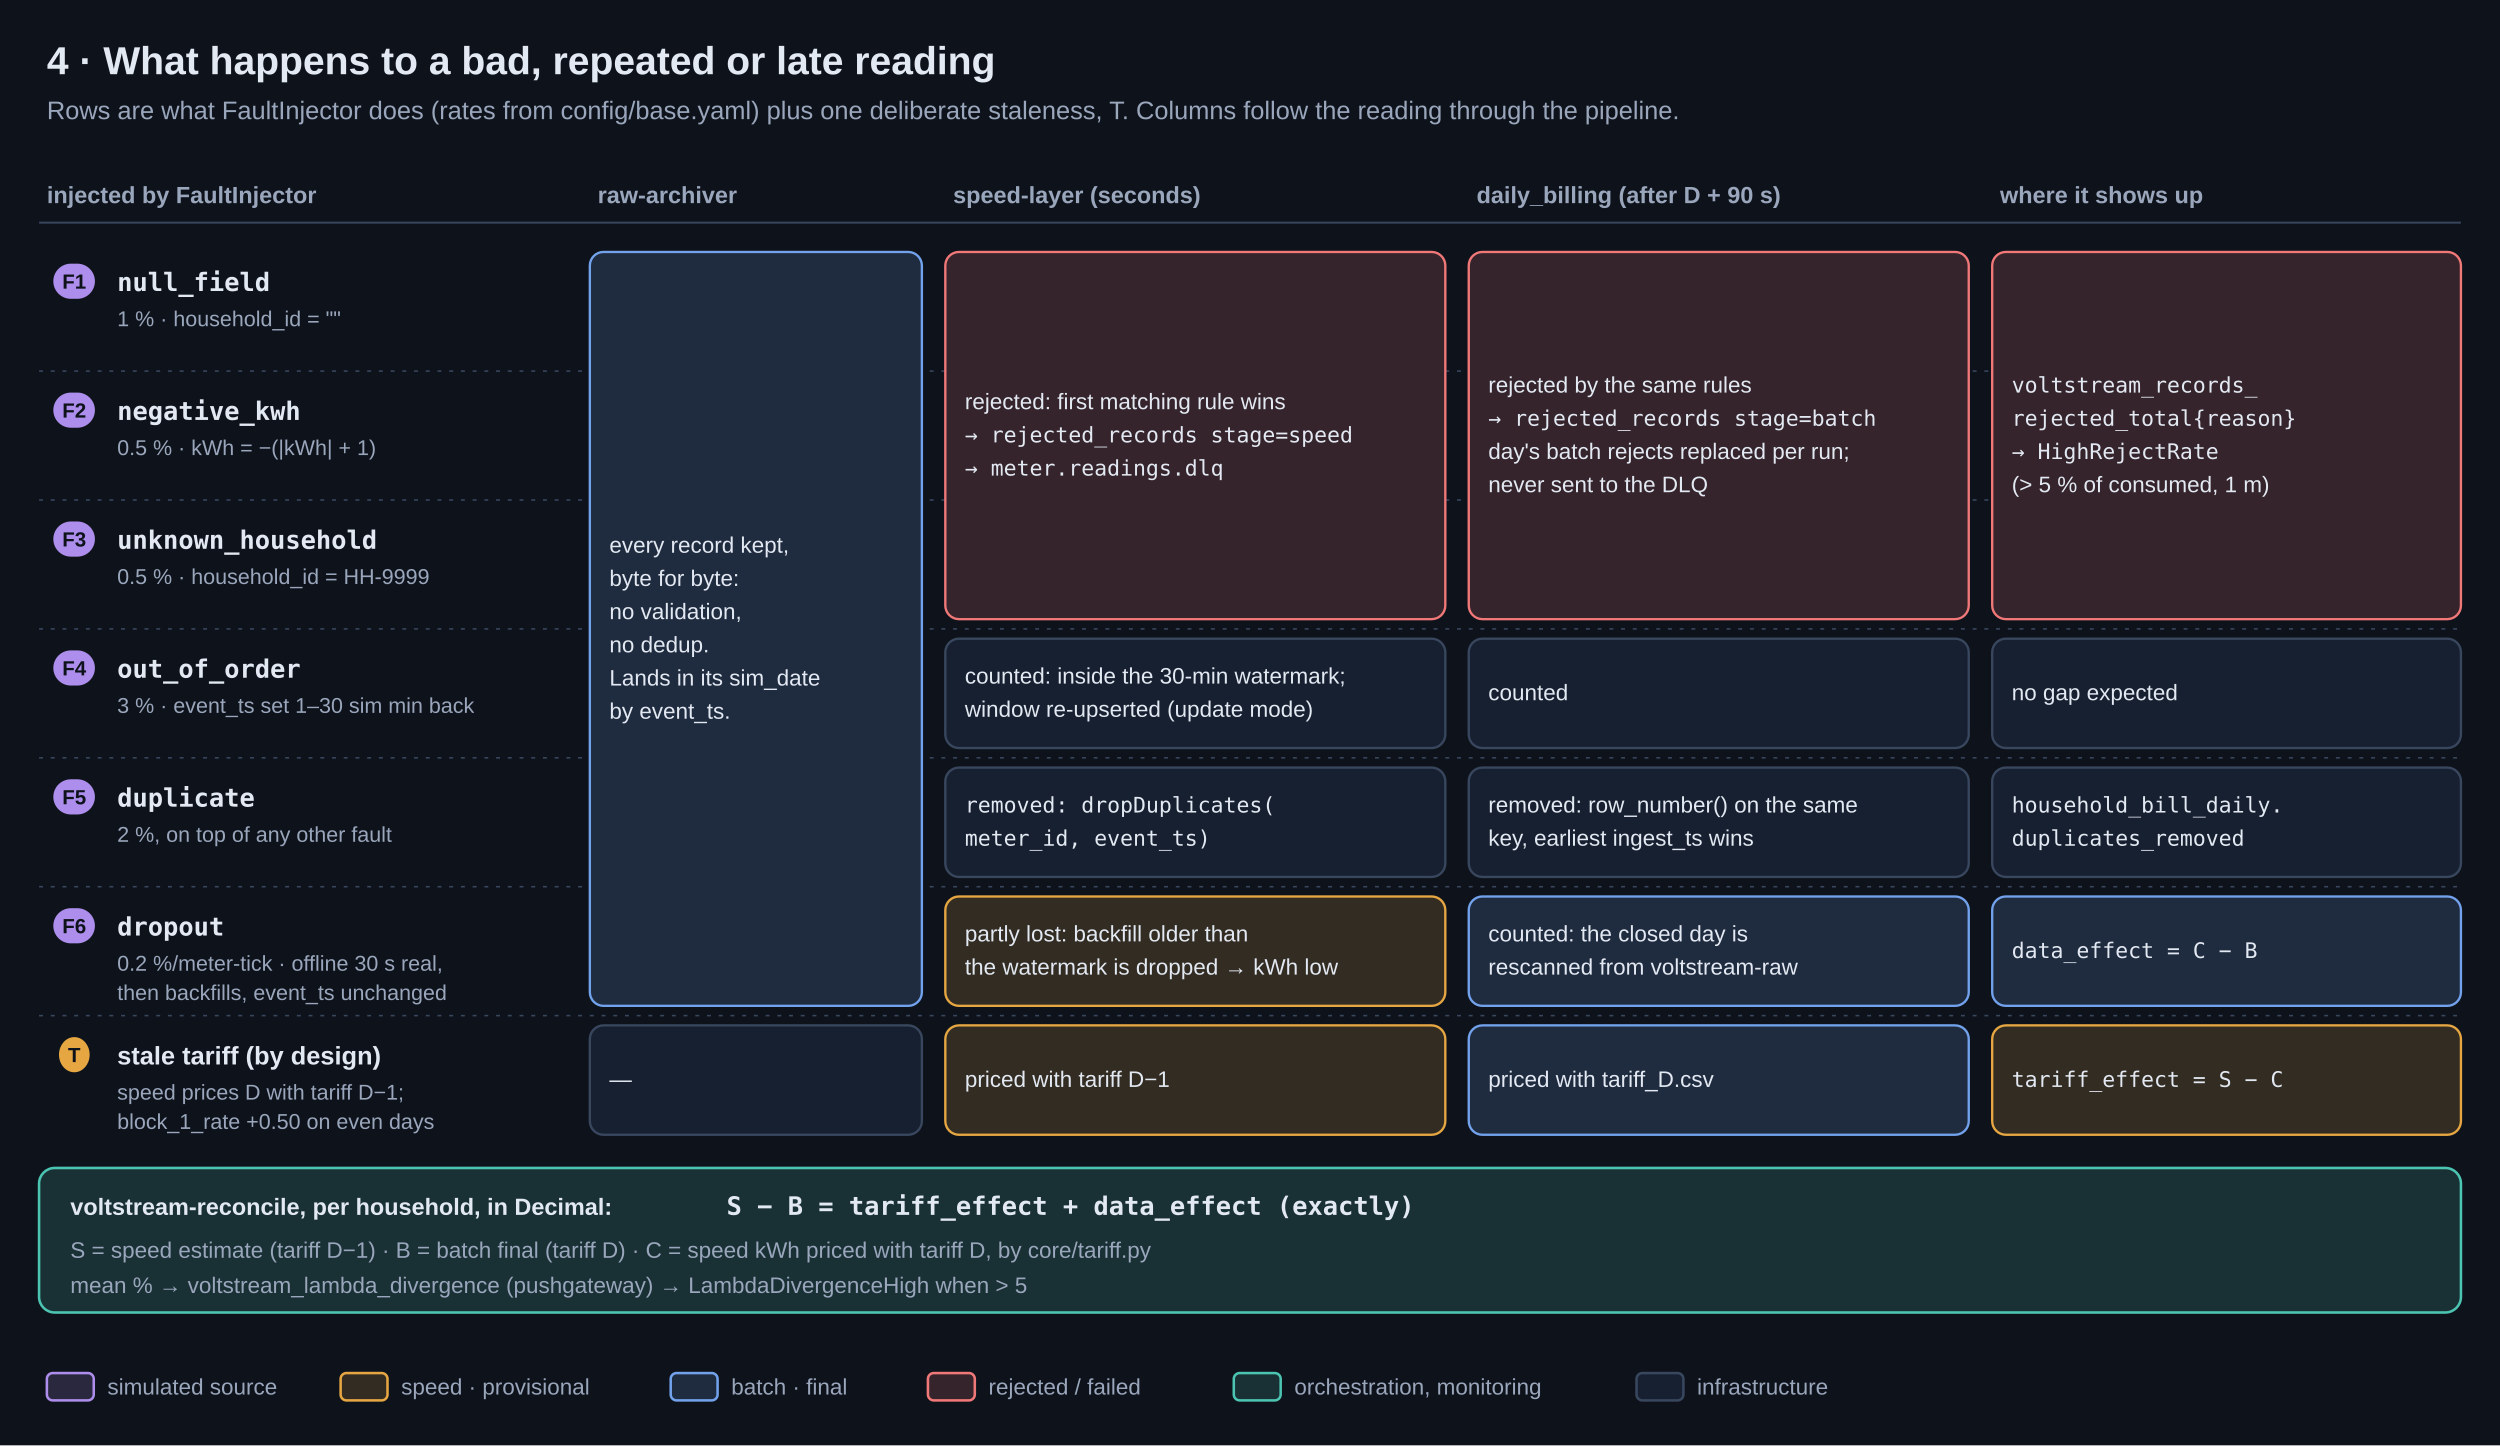
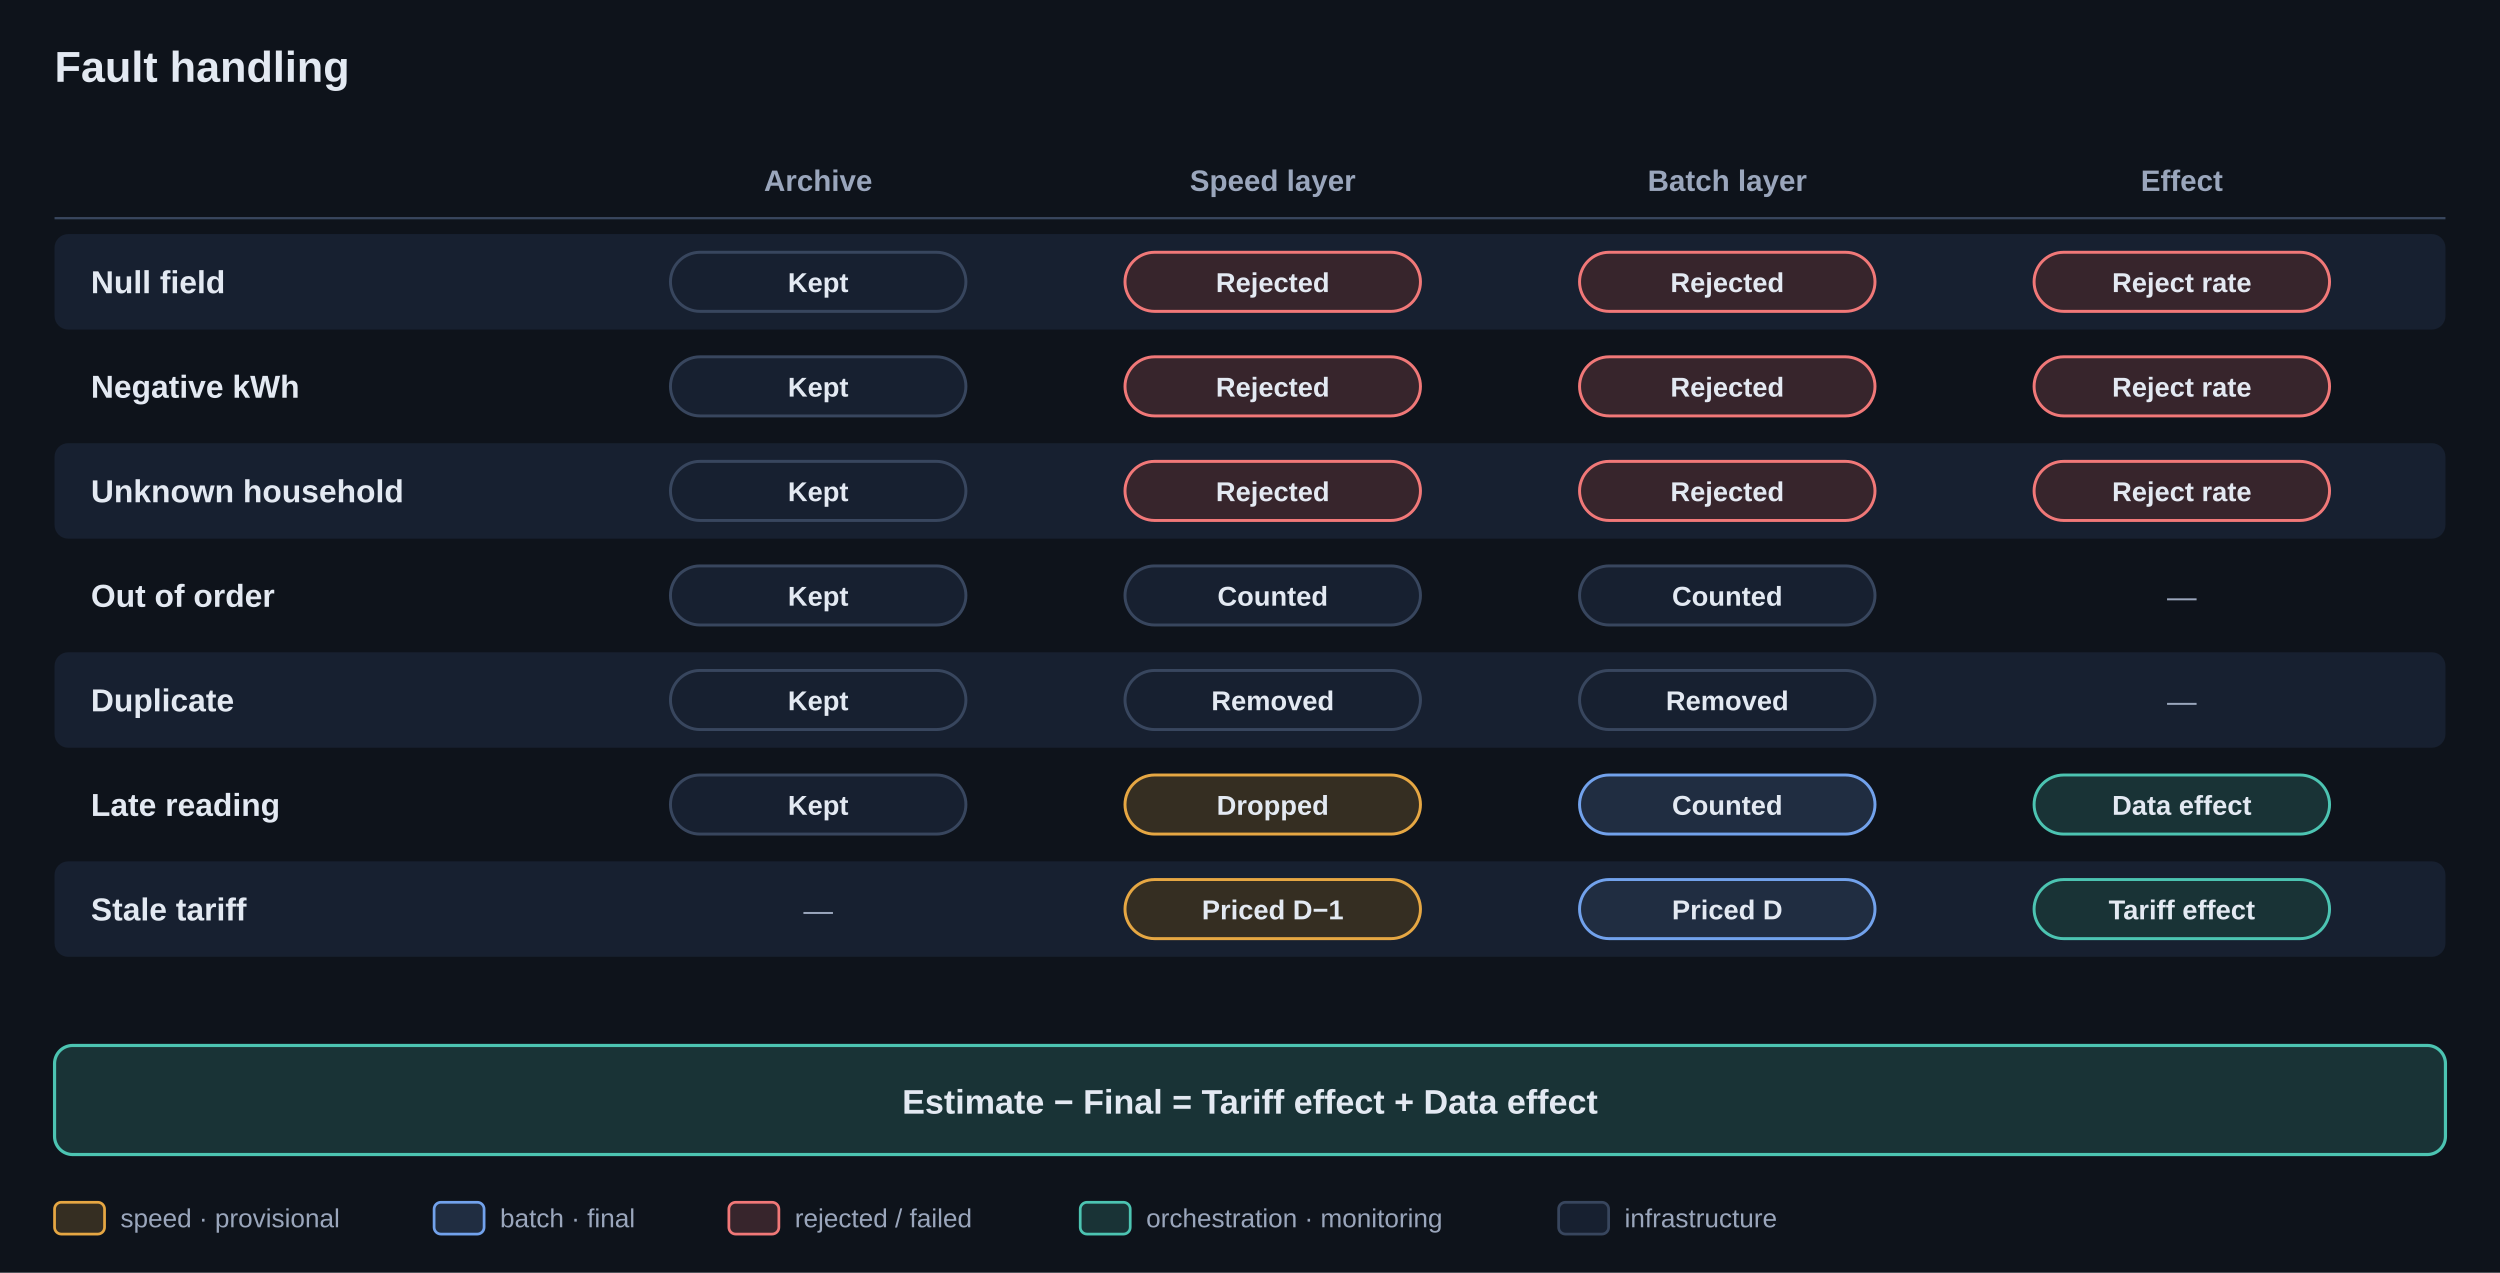
- <svg xmlns="http://www.w3.org/2000/svg" width="1280" height="740" viewBox="0 0 1280 740" role="img" aria-labelledby="title desc">
+ <svg xmlns="http://www.w3.org/2000/svg" width="1100" height="560" viewBox="0 0 1100 560" role="img" aria-labelledby="title desc">
  <defs />
-   <rect width="1280" height="740" fill="#0e131b" />
-   <text x="24.0" y="38.0" font-family="'Segoe UI', -apple-system, BlinkMacSystemFont, 'Helvetica Neue', Arial, sans-serif" font-size="20" font-weight="650" fill="#e3e9f2" text-anchor="start">4 · What happens to a bad, repeated or late reading</text>
-   <text x="24.0" y="61.0" font-family="'Segoe UI', -apple-system, BlinkMacSystemFont, 'Helvetica Neue', Arial, sans-serif" font-size="13" font-weight="400" fill="#9aa6bc" text-anchor="start">Rows are what FaultInjector does (rates from config/base.yaml) plus one deliberate staleness, T. Columns follow the reading through the pipeline.</text>
-   <text x="24.0" y="104.0" font-family="'Segoe UI', -apple-system, BlinkMacSystemFont, 'Helvetica Neue', Arial, sans-serif" font-size="12" font-weight="700" fill="#9aa6bc" text-anchor="start">injected by FaultInjector</text>
-   <text x="306.0" y="104.0" font-family="'Segoe UI', -apple-system, BlinkMacSystemFont, 'Helvetica Neue', Arial, sans-serif" font-size="12" font-weight="700" fill="#9aa6bc" text-anchor="start">raw-archiver</text>
-   <text x="488.0" y="104.0" font-family="'Segoe UI', -apple-system, BlinkMacSystemFont, 'Helvetica Neue', Arial, sans-serif" font-size="12" font-weight="700" fill="#9aa6bc" text-anchor="start">speed-layer (seconds)</text>
-   <text x="756.0" y="104.0" font-family="'Segoe UI', -apple-system, BlinkMacSystemFont, 'Helvetica Neue', Arial, sans-serif" font-size="12" font-weight="700" fill="#9aa6bc" text-anchor="start">daily_billing (after D + 90 s)</text>
-   <text x="1024.0" y="104.0" font-family="'Segoe UI', -apple-system, BlinkMacSystemFont, 'Helvetica Neue', Arial, sans-serif" font-size="12" font-weight="700" fill="#9aa6bc" text-anchor="start">where it shows up</text>
-   <line x1="20" y1="114" x2="1260" y2="114" stroke="#38465e" stroke-width="1" />
-   <rect x="27.3" y="135.0" width="21.3" height="18.0" rx="9" fill="#ad8eec" />
-   <text x="38.0" y="147.8" font-family="'Segoe UI', -apple-system, BlinkMacSystemFont, 'Helvetica Neue', Arial, sans-serif" font-size="10.5" font-weight="700" fill="#0e131b" text-anchor="middle">F1</text>
-   <text x="60.0" y="149.0" font-family="ui-monospace, 'SFMono-Regular', 'Cascadia Mono', Consolas, Menlo, monospace" font-size="13" font-weight="650" fill="#e3e9f2" text-anchor="start">null_field</text>
-   <text x="60.0" y="167.0" font-family="'Segoe UI', -apple-system, BlinkMacSystemFont, 'Helvetica Neue', Arial, sans-serif" font-size="11" font-weight="400" fill="#9aa6bc" text-anchor="start">1 % · household_id = ""</text>
-   <rect x="27.3" y="201.0" width="21.3" height="18.0" rx="9" fill="#ad8eec" />
-   <text x="38.0" y="213.8" font-family="'Segoe UI', -apple-system, BlinkMacSystemFont, 'Helvetica Neue', Arial, sans-serif" font-size="10.5" font-weight="700" fill="#0e131b" text-anchor="middle">F2</text>
-   <text x="60.0" y="215.0" font-family="ui-monospace, 'SFMono-Regular', 'Cascadia Mono', Consolas, Menlo, monospace" font-size="13" font-weight="650" fill="#e3e9f2" text-anchor="start">negative_kwh</text>
-   <text x="60.0" y="233.0" font-family="'Segoe UI', -apple-system, BlinkMacSystemFont, 'Helvetica Neue', Arial, sans-serif" font-size="11" font-weight="400" fill="#9aa6bc" text-anchor="start">0.5 % · kWh = −(|kWh| + 1)</text>
-   <line x1="20" y1="190" x2="1260" y2="190" stroke="#38465e" stroke-width="0.8" stroke-dasharray="2 4" />
-   <rect x="27.3" y="267.0" width="21.3" height="18.0" rx="9" fill="#ad8eec" />
-   <text x="38.0" y="279.8" font-family="'Segoe UI', -apple-system, BlinkMacSystemFont, 'Helvetica Neue', Arial, sans-serif" font-size="10.5" font-weight="700" fill="#0e131b" text-anchor="middle">F3</text>
-   <text x="60.0" y="281.0" font-family="ui-monospace, 'SFMono-Regular', 'Cascadia Mono', Consolas, Menlo, monospace" font-size="13" font-weight="650" fill="#e3e9f2" text-anchor="start">unknown_household</text>
-   <text x="60.0" y="299.0" font-family="'Segoe UI', -apple-system, BlinkMacSystemFont, 'Helvetica Neue', Arial, sans-serif" font-size="11" font-weight="400" fill="#9aa6bc" text-anchor="start">0.5 % · household_id = HH-9999</text>
-   <line x1="20" y1="256" x2="1260" y2="256" stroke="#38465e" stroke-width="0.8" stroke-dasharray="2 4" />
-   <rect x="27.3" y="333.0" width="21.3" height="18.0" rx="9" fill="#ad8eec" />
-   <text x="38.0" y="345.8" font-family="'Segoe UI', -apple-system, BlinkMacSystemFont, 'Helvetica Neue', Arial, sans-serif" font-size="10.5" font-weight="700" fill="#0e131b" text-anchor="middle">F4</text>
-   <text x="60.0" y="347.0" font-family="ui-monospace, 'SFMono-Regular', 'Cascadia Mono', Consolas, Menlo, monospace" font-size="13" font-weight="650" fill="#e3e9f2" text-anchor="start">out_of_order</text>
-   <text x="60.0" y="365.0" font-family="'Segoe UI', -apple-system, BlinkMacSystemFont, 'Helvetica Neue', Arial, sans-serif" font-size="11" font-weight="400" fill="#9aa6bc" text-anchor="start">3 % · event_ts set 1–30 sim min back</text>
-   <line x1="20" y1="322" x2="1260" y2="322" stroke="#38465e" stroke-width="0.8" stroke-dasharray="2 4" />
-   <rect x="27.3" y="399.0" width="21.3" height="18.0" rx="9" fill="#ad8eec" />
-   <text x="38.0" y="411.8" font-family="'Segoe UI', -apple-system, BlinkMacSystemFont, 'Helvetica Neue', Arial, sans-serif" font-size="10.5" font-weight="700" fill="#0e131b" text-anchor="middle">F5</text>
-   <text x="60.0" y="413.0" font-family="ui-monospace, 'SFMono-Regular', 'Cascadia Mono', Consolas, Menlo, monospace" font-size="13" font-weight="650" fill="#e3e9f2" text-anchor="start">duplicate</text>
-   <text x="60.0" y="431.0" font-family="'Segoe UI', -apple-system, BlinkMacSystemFont, 'Helvetica Neue', Arial, sans-serif" font-size="11" font-weight="400" fill="#9aa6bc" text-anchor="start">2 %, on top of any other fault</text>
-   <line x1="20" y1="388" x2="1260" y2="388" stroke="#38465e" stroke-width="0.8" stroke-dasharray="2 4" />
-   <rect x="27.3" y="465.0" width="21.3" height="18.0" rx="9" fill="#ad8eec" />
-   <text x="38.0" y="477.8" font-family="'Segoe UI', -apple-system, BlinkMacSystemFont, 'Helvetica Neue', Arial, sans-serif" font-size="10.5" font-weight="700" fill="#0e131b" text-anchor="middle">F6</text>
-   <text x="60.0" y="479.0" font-family="ui-monospace, 'SFMono-Regular', 'Cascadia Mono', Consolas, Menlo, monospace" font-size="13" font-weight="650" fill="#e3e9f2" text-anchor="start">dropout</text>
-   <text x="60.0" y="497.0" font-family="'Segoe UI', -apple-system, BlinkMacSystemFont, 'Helvetica Neue', Arial, sans-serif" font-size="11" font-weight="400" fill="#9aa6bc" text-anchor="start">0.2 %/meter-tick · offline 30 s real,</text>
-   <text x="60.0" y="512.0" font-family="'Segoe UI', -apple-system, BlinkMacSystemFont, 'Helvetica Neue', Arial, sans-serif" font-size="11" font-weight="400" fill="#9aa6bc" text-anchor="start">then backfills, event_ts unchanged</text>
-   <line x1="20" y1="454" x2="1260" y2="454" stroke="#38465e" stroke-width="0.8" stroke-dasharray="2 4" />
-   <rect x="30.2" y="531.0" width="15.7" height="18.0" rx="9" fill="#e6a743" />
-   <text x="38.0" y="543.8" font-family="'Segoe UI', -apple-system, BlinkMacSystemFont, 'Helvetica Neue', Arial, sans-serif" font-size="10.5" font-weight="700" fill="#0e131b" text-anchor="middle">T</text>
-   <text x="60.0" y="545.0" font-family="'Segoe UI', -apple-system, BlinkMacSystemFont, 'Helvetica Neue', Arial, sans-serif" font-size="13" font-weight="650" fill="#e3e9f2" text-anchor="start">stale tariff (by design)</text>
-   <text x="60.0" y="563.0" font-family="'Segoe UI', -apple-system, BlinkMacSystemFont, 'Helvetica Neue', Arial, sans-serif" font-size="11" font-weight="400" fill="#9aa6bc" text-anchor="start">speed prices D with tariff D−1;</text>
-   <text x="60.0" y="578.0" font-family="'Segoe UI', -apple-system, BlinkMacSystemFont, 'Helvetica Neue', Arial, sans-serif" font-size="11" font-weight="400" fill="#9aa6bc" text-anchor="start">block_1_rate +0.50 on even days</text>
-   <line x1="20" y1="520" x2="1260" y2="520" stroke="#38465e" stroke-width="0.8" stroke-dasharray="2 4" />
-   <rect x="302.0" y="129.0" width="170.0" height="386.0" rx="7" fill="#1f2b3f" stroke="#72a2ec" stroke-width="1.2" />
-   <text x="312.0" y="283.0" font-family="'Segoe UI', -apple-system, BlinkMacSystemFont, 'Helvetica Neue', Arial, sans-serif" font-size="11.5" font-weight="400" fill="#e3e9f2" text-anchor="start">every record kept,</text>
-   <text x="312.0" y="300.0" font-family="'Segoe UI', -apple-system, BlinkMacSystemFont, 'Helvetica Neue', Arial, sans-serif" font-size="11.5" font-weight="400" fill="#e3e9f2" text-anchor="start">byte for byte:</text>
-   <text x="312.0" y="317.0" font-family="'Segoe UI', -apple-system, BlinkMacSystemFont, 'Helvetica Neue', Arial, sans-serif" font-size="11.5" font-weight="400" fill="#e3e9f2" text-anchor="start">no validation,</text>
-   <text x="312.0" y="334.0" font-family="'Segoe UI', -apple-system, BlinkMacSystemFont, 'Helvetica Neue', Arial, sans-serif" font-size="11.5" font-weight="400" fill="#e3e9f2" text-anchor="start">no dedup.</text>
-   <text x="312.0" y="351.0" font-family="'Segoe UI', -apple-system, BlinkMacSystemFont, 'Helvetica Neue', Arial, sans-serif" font-size="11.5" font-weight="400" fill="#e3e9f2" text-anchor="start">Lands in its sim_date</text>
-   <text x="312.0" y="368.0" font-family="'Segoe UI', -apple-system, BlinkMacSystemFont, 'Helvetica Neue', Arial, sans-serif" font-size="11.5" font-weight="400" fill="#e3e9f2" text-anchor="start">by event_ts.</text>
-   <rect x="302.0" y="525.0" width="170.0" height="56.0" rx="7" fill="#172030" stroke="#38465e" stroke-width="1.2" />
-   <text x="312.0" y="556.5" font-family="'Segoe UI', -apple-system, BlinkMacSystemFont, 'Helvetica Neue', Arial, sans-serif" font-size="11.5" font-weight="400" fill="#e3e9f2" text-anchor="start">—</text>
-   <rect x="484.0" y="129.0" width="256.0" height="188.0" rx="7" fill="#35242b" stroke="#f17878" stroke-width="1.2" />
-   <text x="494.0" y="209.5" font-family="'Segoe UI', -apple-system, BlinkMacSystemFont, 'Helvetica Neue', Arial, sans-serif" font-size="11.5" font-weight="400" fill="#e3e9f2" text-anchor="start">rejected: first matching rule wins</text>
-   <text x="494.0" y="226.5" font-family="ui-monospace, 'SFMono-Regular', 'Cascadia Mono', Consolas, Menlo, monospace" font-size="11" font-weight="400" fill="#e3e9f2" text-anchor="start">→ rejected_records stage=speed</text>
-   <text x="494.0" y="243.5" font-family="ui-monospace, 'SFMono-Regular', 'Cascadia Mono', Consolas, Menlo, monospace" font-size="11" font-weight="400" fill="#e3e9f2" text-anchor="start">→ meter.readings.dlq</text>
-   <rect x="752.0" y="129.0" width="256.0" height="188.0" rx="7" fill="#35242b" stroke="#f17878" stroke-width="1.2" />
-   <text x="762.0" y="201.0" font-family="'Segoe UI', -apple-system, BlinkMacSystemFont, 'Helvetica Neue', Arial, sans-serif" font-size="11.5" font-weight="400" fill="#e3e9f2" text-anchor="start">rejected by the same rules</text>
-   <text x="762.0" y="218.0" font-family="ui-monospace, 'SFMono-Regular', 'Cascadia Mono', Consolas, Menlo, monospace" font-size="11" font-weight="400" fill="#e3e9f2" text-anchor="start">→ rejected_records stage=batch</text>
-   <text x="762.0" y="235.0" font-family="'Segoe UI', -apple-system, BlinkMacSystemFont, 'Helvetica Neue', Arial, sans-serif" font-size="11.5" font-weight="400" fill="#e3e9f2" text-anchor="start">day's batch rejects replaced per run;</text>
-   <text x="762.0" y="252.0" font-family="'Segoe UI', -apple-system, BlinkMacSystemFont, 'Helvetica Neue', Arial, sans-serif" font-size="11.5" font-weight="400" fill="#e3e9f2" text-anchor="start">never sent to the DLQ</text>
-   <rect x="1020.0" y="129.0" width="240.0" height="188.0" rx="7" fill="#35242b" stroke="#f17878" stroke-width="1.2" />
-   <text x="1030.0" y="201.0" font-family="ui-monospace, 'SFMono-Regular', 'Cascadia Mono', Consolas, Menlo, monospace" font-size="11" font-weight="400" fill="#e3e9f2" text-anchor="start">voltstream_records_</text>
-   <text x="1030.0" y="218.0" font-family="ui-monospace, 'SFMono-Regular', 'Cascadia Mono', Consolas, Menlo, monospace" font-size="11" font-weight="400" fill="#e3e9f2" text-anchor="start">  rejected_total{reason}</text>
-   <text x="1030.0" y="235.0" font-family="ui-monospace, 'SFMono-Regular', 'Cascadia Mono', Consolas, Menlo, monospace" font-size="11" font-weight="400" fill="#e3e9f2" text-anchor="start">→ HighRejectRate</text>
-   <text x="1030.0" y="252.0" font-family="'Segoe UI', -apple-system, BlinkMacSystemFont, 'Helvetica Neue', Arial, sans-serif" font-size="11.5" font-weight="400" fill="#e3e9f2" text-anchor="start">  (&gt; 5 % of consumed, 1 m)</text>
-   <rect x="484.0" y="327.0" width="256.0" height="56.0" rx="7" fill="#172030" stroke="#38465e" stroke-width="1.2" />
-   <text x="494.0" y="350.0" font-family="'Segoe UI', -apple-system, BlinkMacSystemFont, 'Helvetica Neue', Arial, sans-serif" font-size="11.5" font-weight="400" fill="#e3e9f2" text-anchor="start">counted: inside the 30-min watermark;</text>
-   <text x="494.0" y="367.0" font-family="'Segoe UI', -apple-system, BlinkMacSystemFont, 'Helvetica Neue', Arial, sans-serif" font-size="11.5" font-weight="400" fill="#e3e9f2" text-anchor="start">window re-upserted (update mode)</text>
-   <rect x="752.0" y="327.0" width="256.0" height="56.0" rx="7" fill="#172030" stroke="#38465e" stroke-width="1.2" />
-   <text x="762.0" y="358.5" font-family="'Segoe UI', -apple-system, BlinkMacSystemFont, 'Helvetica Neue', Arial, sans-serif" font-size="11.5" font-weight="400" fill="#e3e9f2" text-anchor="start">counted</text>
-   <rect x="1020.0" y="327.0" width="240.0" height="56.0" rx="7" fill="#172030" stroke="#38465e" stroke-width="1.2" />
-   <text x="1030.0" y="358.5" font-family="'Segoe UI', -apple-system, BlinkMacSystemFont, 'Helvetica Neue', Arial, sans-serif" font-size="11.5" font-weight="400" fill="#e3e9f2" text-anchor="start">no gap expected</text>
-   <rect x="484.0" y="393.0" width="256.0" height="56.0" rx="7" fill="#172030" stroke="#38465e" stroke-width="1.2" />
-   <text x="494.0" y="416.0" font-family="ui-monospace, 'SFMono-Regular', 'Cascadia Mono', Consolas, Menlo, monospace" font-size="11" font-weight="400" fill="#e3e9f2" text-anchor="start">removed: dropDuplicates(</text>
-   <text x="494.0" y="433.0" font-family="ui-monospace, 'SFMono-Regular', 'Cascadia Mono', Consolas, Menlo, monospace" font-size="11" font-weight="400" fill="#e3e9f2" text-anchor="start">  meter_id, event_ts)</text>
-   <rect x="752.0" y="393.0" width="256.0" height="56.0" rx="7" fill="#172030" stroke="#38465e" stroke-width="1.2" />
-   <text x="762.0" y="416.0" font-family="'Segoe UI', -apple-system, BlinkMacSystemFont, 'Helvetica Neue', Arial, sans-serif" font-size="11.5" font-weight="400" fill="#e3e9f2" text-anchor="start">removed: row_number() on the same</text>
-   <text x="762.0" y="433.0" font-family="'Segoe UI', -apple-system, BlinkMacSystemFont, 'Helvetica Neue', Arial, sans-serif" font-size="11.5" font-weight="400" fill="#e3e9f2" text-anchor="start">key, earliest ingest_ts wins</text>
-   <rect x="1020.0" y="393.0" width="240.0" height="56.0" rx="7" fill="#172030" stroke="#38465e" stroke-width="1.2" />
-   <text x="1030.0" y="416.0" font-family="ui-monospace, 'SFMono-Regular', 'Cascadia Mono', Consolas, Menlo, monospace" font-size="11" font-weight="400" fill="#e3e9f2" text-anchor="start">household_bill_daily.</text>
-   <text x="1030.0" y="433.0" font-family="ui-monospace, 'SFMono-Regular', 'Cascadia Mono', Consolas, Menlo, monospace" font-size="11" font-weight="400" fill="#e3e9f2" text-anchor="start">  duplicates_removed</text>
-   <rect x="484.0" y="459.0" width="256.0" height="56.0" rx="7" fill="#332c22" stroke="#e6a743" stroke-width="1.2" />
-   <text x="494.0" y="482.0" font-family="'Segoe UI', -apple-system, BlinkMacSystemFont, 'Helvetica Neue', Arial, sans-serif" font-size="11.5" font-weight="400" fill="#e3e9f2" text-anchor="start">partly lost: backfill older than</text>
-   <text x="494.0" y="499.0" font-family="'Segoe UI', -apple-system, BlinkMacSystemFont, 'Helvetica Neue', Arial, sans-serif" font-size="11.5" font-weight="400" fill="#e3e9f2" text-anchor="start">the watermark is dropped → kWh low</text>
-   <rect x="752.0" y="459.0" width="256.0" height="56.0" rx="7" fill="#1f2b3f" stroke="#72a2ec" stroke-width="1.2" />
-   <text x="762.0" y="482.0" font-family="'Segoe UI', -apple-system, BlinkMacSystemFont, 'Helvetica Neue', Arial, sans-serif" font-size="11.5" font-weight="400" fill="#e3e9f2" text-anchor="start">counted: the closed day is</text>
-   <text x="762.0" y="499.0" font-family="'Segoe UI', -apple-system, BlinkMacSystemFont, 'Helvetica Neue', Arial, sans-serif" font-size="11.5" font-weight="400" fill="#e3e9f2" text-anchor="start">rescanned from voltstream-raw</text>
-   <rect x="1020.0" y="459.0" width="240.0" height="56.0" rx="7" fill="#1f2b3f" stroke="#72a2ec" stroke-width="1.2" />
-   <text x="1030.0" y="490.5" font-family="ui-monospace, 'SFMono-Regular', 'Cascadia Mono', Consolas, Menlo, monospace" font-size="11" font-weight="400" fill="#e3e9f2" text-anchor="start">data_effect = C − B</text>
-   <rect x="484.0" y="525.0" width="256.0" height="56.0" rx="7" fill="#332c22" stroke="#e6a743" stroke-width="1.2" />
-   <text x="494.0" y="556.5" font-family="'Segoe UI', -apple-system, BlinkMacSystemFont, 'Helvetica Neue', Arial, sans-serif" font-size="11.5" font-weight="400" fill="#e3e9f2" text-anchor="start">priced with tariff D−1</text>
-   <rect x="752.0" y="525.0" width="256.0" height="56.0" rx="7" fill="#1f2b3f" stroke="#72a2ec" stroke-width="1.2" />
-   <text x="762.0" y="556.5" font-family="'Segoe UI', -apple-system, BlinkMacSystemFont, 'Helvetica Neue', Arial, sans-serif" font-size="11.5" font-weight="400" fill="#e3e9f2" text-anchor="start">priced with tariff_D.csv</text>
-   <rect x="1020.0" y="525.0" width="240.0" height="56.0" rx="7" fill="#332c22" stroke="#e6a743" stroke-width="1.2" />
-   <text x="1030.0" y="556.5" font-family="ui-monospace, 'SFMono-Regular', 'Cascadia Mono', Consolas, Menlo, monospace" font-size="11" font-weight="400" fill="#e3e9f2" text-anchor="start">tariff_effect = S − C</text>
-   <rect x="20.0" y="598.0" width="1240.0" height="74.0" rx="8" fill="#193135" stroke="#4cc4b2" stroke-width="1.3" />
-   <text x="36.0" y="622.0" font-family="'Segoe UI', -apple-system, BlinkMacSystemFont, 'Helvetica Neue', Arial, sans-serif" font-size="12" font-weight="650" fill="#e3e9f2" text-anchor="start">voltstream-reconcile, per household, in Decimal:</text>
-   <text x="372.0" y="622.0" font-family="ui-monospace, 'SFMono-Regular', 'Cascadia Mono', Consolas, Menlo, monospace" font-size="13" font-weight="700" fill="#e3e9f2" text-anchor="start">S − B = tariff_effect + data_effect   (exactly)</text>
-   <text x="36.0" y="644.0" font-family="'Segoe UI', -apple-system, BlinkMacSystemFont, 'Helvetica Neue', Arial, sans-serif" font-size="11.5" font-weight="400" fill="#9aa6bc" text-anchor="start">S = speed estimate (tariff D−1) · B = batch final (tariff D) · C = speed kWh priced with tariff D, by core/tariff.py</text>
-   <text x="36.0" y="662.0" font-family="'Segoe UI', -apple-system, BlinkMacSystemFont, 'Helvetica Neue', Arial, sans-serif" font-size="11.5" font-weight="400" fill="#9aa6bc" text-anchor="start">mean % → voltstream_lambda_divergence (pushgateway) → LambdaDivergenceHigh when &gt; 5</text>
-   <rect x="24.0" y="703.0" width="24.0" height="14.0" rx="3" fill="#29283f" stroke="#ad8eec" stroke-width="1.3" />
-   <text x="55.0" y="714.0" font-family="'Segoe UI', -apple-system, BlinkMacSystemFont, 'Helvetica Neue', Arial, sans-serif" font-size="11.5" font-weight="400" fill="#9aa6bc" text-anchor="start">simulated source</text>
-   <rect x="174.4" y="703.0" width="24.0" height="14.0" rx="3" fill="#332c22" stroke="#e6a743" stroke-width="1.3" />
-   <text x="205.4" y="714.0" font-family="'Segoe UI', -apple-system, BlinkMacSystemFont, 'Helvetica Neue', Arial, sans-serif" font-size="11.5" font-weight="400" fill="#9aa6bc" text-anchor="start">speed · provisional</text>
-   <rect x="343.4" y="703.0" width="24.0" height="14.0" rx="3" fill="#1f2b3f" stroke="#72a2ec" stroke-width="1.3" />
-   <text x="374.4" y="714.0" font-family="'Segoe UI', -apple-system, BlinkMacSystemFont, 'Helvetica Neue', Arial, sans-serif" font-size="11.5" font-weight="400" fill="#9aa6bc" text-anchor="start">batch · final</text>
-   <rect x="475.1" y="703.0" width="24.0" height="14.0" rx="3" fill="#35242b" stroke="#f17878" stroke-width="1.3" />
-   <text x="506.1" y="714.0" font-family="'Segoe UI', -apple-system, BlinkMacSystemFont, 'Helvetica Neue', Arial, sans-serif" font-size="11.5" font-weight="400" fill="#9aa6bc" text-anchor="start">rejected / failed</text>
-   <rect x="631.7" y="703.0" width="24.0" height="14.0" rx="3" fill="#193135" stroke="#4cc4b2" stroke-width="1.3" />
-   <text x="662.7" y="714.0" font-family="'Segoe UI', -apple-system, BlinkMacSystemFont, 'Helvetica Neue', Arial, sans-serif" font-size="11.5" font-weight="400" fill="#9aa6bc" text-anchor="start">orchestration, monitoring</text>
-   <rect x="837.9" y="703.0" width="24.0" height="14.0" rx="3" fill="#172030" stroke="#38465e" stroke-width="1.3" />
-   <text x="868.9" y="714.0" font-family="'Segoe UI', -apple-system, BlinkMacSystemFont, 'Helvetica Neue', Arial, sans-serif" font-size="11.5" font-weight="400" fill="#9aa6bc" text-anchor="start">infrastructure</text>
+   <rect width="1100" height="560" fill="#0e131b" />
+   <text x="24.0" y="36.0" font-family="'Segoe UI', -apple-system, BlinkMacSystemFont, 'Helvetica Neue', Arial, sans-serif" font-size="19" font-weight="650" fill="#e3e9f2" text-anchor="start">Fault handling</text>
+   <text x="360.0" y="84.0" font-family="'Segoe UI', -apple-system, BlinkMacSystemFont, 'Helvetica Neue', Arial, sans-serif" font-size="13" font-weight="700" fill="#9aa6bc" text-anchor="middle">Archive</text>
+   <text x="560.0" y="84.0" font-family="'Segoe UI', -apple-system, BlinkMacSystemFont, 'Helvetica Neue', Arial, sans-serif" font-size="13" font-weight="700" fill="#9aa6bc" text-anchor="middle">Speed layer</text>
+   <text x="760.0" y="84.0" font-family="'Segoe UI', -apple-system, BlinkMacSystemFont, 'Helvetica Neue', Arial, sans-serif" font-size="13" font-weight="700" fill="#9aa6bc" text-anchor="middle">Batch layer</text>
+   <text x="960.0" y="84.0" font-family="'Segoe UI', -apple-system, BlinkMacSystemFont, 'Helvetica Neue', Arial, sans-serif" font-size="13" font-weight="700" fill="#9aa6bc" text-anchor="middle">Effect</text>
+   <line x1="24" y1="96" x2="1076" y2="96" stroke="#38465e" />
+   <rect x="24.0" y="103.0" width="1052.0" height="42.0" rx="6" fill="#172030" />
+   <text x="40.0" y="129.0" font-family="'Segoe UI', -apple-system, BlinkMacSystemFont, 'Helvetica Neue', Arial, sans-serif" font-size="14" font-weight="650" fill="#e3e9f2" text-anchor="start">Null field</text>
+   <rect x="295.0" y="111.0" width="130.0" height="26.0" rx="13" fill="#172030" stroke="#38465e" stroke-width="1.3" />
+   <text x="360.0" y="128.5" font-family="'Segoe UI', -apple-system, BlinkMacSystemFont, 'Helvetica Neue', Arial, sans-serif" font-size="12" font-weight="600" fill="#e3e9f2" text-anchor="middle">Kept</text>
+   <rect x="495.0" y="111.0" width="130.0" height="26.0" rx="13" fill="#37252c" stroke="#f17878" stroke-width="1.3" />
+   <text x="560.0" y="128.5" font-family="'Segoe UI', -apple-system, BlinkMacSystemFont, 'Helvetica Neue', Arial, sans-serif" font-size="12" font-weight="600" fill="#e3e9f2" text-anchor="middle">Rejected</text>
+   <rect x="695.0" y="111.0" width="130.0" height="26.0" rx="13" fill="#37252c" stroke="#f17878" stroke-width="1.3" />
+   <text x="760.0" y="128.5" font-family="'Segoe UI', -apple-system, BlinkMacSystemFont, 'Helvetica Neue', Arial, sans-serif" font-size="12" font-weight="600" fill="#e3e9f2" text-anchor="middle">Rejected</text>
+   <rect x="895.0" y="111.0" width="130.0" height="26.0" rx="13" fill="#37252c" stroke="#f17878" stroke-width="1.3" />
+   <text x="960.0" y="128.5" font-family="'Segoe UI', -apple-system, BlinkMacSystemFont, 'Helvetica Neue', Arial, sans-serif" font-size="12" font-weight="600" fill="#e3e9f2" text-anchor="middle">Reject rate</text>
+   <text x="40.0" y="175.0" font-family="'Segoe UI', -apple-system, BlinkMacSystemFont, 'Helvetica Neue', Arial, sans-serif" font-size="14" font-weight="650" fill="#e3e9f2" text-anchor="start">Negative kWh</text>
+   <rect x="295.0" y="157.0" width="130.0" height="26.0" rx="13" fill="#172030" stroke="#38465e" stroke-width="1.3" />
+   <text x="360.0" y="174.5" font-family="'Segoe UI', -apple-system, BlinkMacSystemFont, 'Helvetica Neue', Arial, sans-serif" font-size="12" font-weight="600" fill="#e3e9f2" text-anchor="middle">Kept</text>
+   <rect x="495.0" y="157.0" width="130.0" height="26.0" rx="13" fill="#37252c" stroke="#f17878" stroke-width="1.3" />
+   <text x="560.0" y="174.5" font-family="'Segoe UI', -apple-system, BlinkMacSystemFont, 'Helvetica Neue', Arial, sans-serif" font-size="12" font-weight="600" fill="#e3e9f2" text-anchor="middle">Rejected</text>
+   <rect x="695.0" y="157.0" width="130.0" height="26.0" rx="13" fill="#37252c" stroke="#f17878" stroke-width="1.3" />
+   <text x="760.0" y="174.5" font-family="'Segoe UI', -apple-system, BlinkMacSystemFont, 'Helvetica Neue', Arial, sans-serif" font-size="12" font-weight="600" fill="#e3e9f2" text-anchor="middle">Rejected</text>
+   <rect x="895.0" y="157.0" width="130.0" height="26.0" rx="13" fill="#37252c" stroke="#f17878" stroke-width="1.3" />
+   <text x="960.0" y="174.5" font-family="'Segoe UI', -apple-system, BlinkMacSystemFont, 'Helvetica Neue', Arial, sans-serif" font-size="12" font-weight="600" fill="#e3e9f2" text-anchor="middle">Reject rate</text>
+   <rect x="24.0" y="195.0" width="1052.0" height="42.0" rx="6" fill="#172030" />
+   <text x="40.0" y="221.0" font-family="'Segoe UI', -apple-system, BlinkMacSystemFont, 'Helvetica Neue', Arial, sans-serif" font-size="14" font-weight="650" fill="#e3e9f2" text-anchor="start">Unknown household</text>
+   <rect x="295.0" y="203.0" width="130.0" height="26.0" rx="13" fill="#172030" stroke="#38465e" stroke-width="1.3" />
+   <text x="360.0" y="220.5" font-family="'Segoe UI', -apple-system, BlinkMacSystemFont, 'Helvetica Neue', Arial, sans-serif" font-size="12" font-weight="600" fill="#e3e9f2" text-anchor="middle">Kept</text>
+   <rect x="495.0" y="203.0" width="130.0" height="26.0" rx="13" fill="#37252c" stroke="#f17878" stroke-width="1.3" />
+   <text x="560.0" y="220.5" font-family="'Segoe UI', -apple-system, BlinkMacSystemFont, 'Helvetica Neue', Arial, sans-serif" font-size="12" font-weight="600" fill="#e3e9f2" text-anchor="middle">Rejected</text>
+   <rect x="695.0" y="203.0" width="130.0" height="26.0" rx="13" fill="#37252c" stroke="#f17878" stroke-width="1.3" />
+   <text x="760.0" y="220.5" font-family="'Segoe UI', -apple-system, BlinkMacSystemFont, 'Helvetica Neue', Arial, sans-serif" font-size="12" font-weight="600" fill="#e3e9f2" text-anchor="middle">Rejected</text>
+   <rect x="895.0" y="203.0" width="130.0" height="26.0" rx="13" fill="#37252c" stroke="#f17878" stroke-width="1.3" />
+   <text x="960.0" y="220.5" font-family="'Segoe UI', -apple-system, BlinkMacSystemFont, 'Helvetica Neue', Arial, sans-serif" font-size="12" font-weight="600" fill="#e3e9f2" text-anchor="middle">Reject rate</text>
+   <text x="40.0" y="267.0" font-family="'Segoe UI', -apple-system, BlinkMacSystemFont, 'Helvetica Neue', Arial, sans-serif" font-size="14" font-weight="650" fill="#e3e9f2" text-anchor="start">Out of order</text>
+   <rect x="295.0" y="249.0" width="130.0" height="26.0" rx="13" fill="#172030" stroke="#38465e" stroke-width="1.3" />
+   <text x="360.0" y="266.5" font-family="'Segoe UI', -apple-system, BlinkMacSystemFont, 'Helvetica Neue', Arial, sans-serif" font-size="12" font-weight="600" fill="#e3e9f2" text-anchor="middle">Kept</text>
+   <rect x="495.0" y="249.0" width="130.0" height="26.0" rx="13" fill="#172030" stroke="#38465e" stroke-width="1.3" />
+   <text x="560.0" y="266.5" font-family="'Segoe UI', -apple-system, BlinkMacSystemFont, 'Helvetica Neue', Arial, sans-serif" font-size="12" font-weight="600" fill="#e3e9f2" text-anchor="middle">Counted</text>
+   <rect x="695.0" y="249.0" width="130.0" height="26.0" rx="13" fill="#172030" stroke="#38465e" stroke-width="1.3" />
+   <text x="760.0" y="266.5" font-family="'Segoe UI', -apple-system, BlinkMacSystemFont, 'Helvetica Neue', Arial, sans-serif" font-size="12" font-weight="600" fill="#e3e9f2" text-anchor="middle">Counted</text>
+   <text x="960.0" y="267.0" font-family="'Segoe UI', -apple-system, BlinkMacSystemFont, 'Helvetica Neue', Arial, sans-serif" font-size="13" font-weight="400" fill="#9aa6bc" text-anchor="middle">—</text>
+   <rect x="24.0" y="287.0" width="1052.0" height="42.0" rx="6" fill="#172030" />
+   <text x="40.0" y="313.0" font-family="'Segoe UI', -apple-system, BlinkMacSystemFont, 'Helvetica Neue', Arial, sans-serif" font-size="14" font-weight="650" fill="#e3e9f2" text-anchor="start">Duplicate</text>
+   <rect x="295.0" y="295.0" width="130.0" height="26.0" rx="13" fill="#172030" stroke="#38465e" stroke-width="1.3" />
+   <text x="360.0" y="312.5" font-family="'Segoe UI', -apple-system, BlinkMacSystemFont, 'Helvetica Neue', Arial, sans-serif" font-size="12" font-weight="600" fill="#e3e9f2" text-anchor="middle">Kept</text>
+   <rect x="495.0" y="295.0" width="130.0" height="26.0" rx="13" fill="#172030" stroke="#38465e" stroke-width="1.3" />
+   <text x="560.0" y="312.5" font-family="'Segoe UI', -apple-system, BlinkMacSystemFont, 'Helvetica Neue', Arial, sans-serif" font-size="12" font-weight="600" fill="#e3e9f2" text-anchor="middle">Removed</text>
+   <rect x="695.0" y="295.0" width="130.0" height="26.0" rx="13" fill="#172030" stroke="#38465e" stroke-width="1.3" />
+   <text x="760.0" y="312.5" font-family="'Segoe UI', -apple-system, BlinkMacSystemFont, 'Helvetica Neue', Arial, sans-serif" font-size="12" font-weight="600" fill="#e3e9f2" text-anchor="middle">Removed</text>
+   <text x="960.0" y="313.0" font-family="'Segoe UI', -apple-system, BlinkMacSystemFont, 'Helvetica Neue', Arial, sans-serif" font-size="13" font-weight="400" fill="#9aa6bc" text-anchor="middle">—</text>
+   <text x="40.0" y="359.0" font-family="'Segoe UI', -apple-system, BlinkMacSystemFont, 'Helvetica Neue', Arial, sans-serif" font-size="14" font-weight="650" fill="#e3e9f2" text-anchor="start">Late reading</text>
+   <rect x="295.0" y="341.0" width="130.0" height="26.0" rx="13" fill="#172030" stroke="#38465e" stroke-width="1.3" />
+   <text x="360.0" y="358.5" font-family="'Segoe UI', -apple-system, BlinkMacSystemFont, 'Helvetica Neue', Arial, sans-serif" font-size="12" font-weight="600" fill="#e3e9f2" text-anchor="middle">Kept</text>
+   <rect x="495.0" y="341.0" width="130.0" height="26.0" rx="13" fill="#352e22" stroke="#e6a743" stroke-width="1.3" />
+   <text x="560.0" y="358.5" font-family="'Segoe UI', -apple-system, BlinkMacSystemFont, 'Helvetica Neue', Arial, sans-serif" font-size="12" font-weight="600" fill="#e3e9f2" text-anchor="middle">Dropped</text>
+   <rect x="695.0" y="341.0" width="130.0" height="26.0" rx="13" fill="#202d41" stroke="#72a2ec" stroke-width="1.3" />
+   <text x="760.0" y="358.5" font-family="'Segoe UI', -apple-system, BlinkMacSystemFont, 'Helvetica Neue', Arial, sans-serif" font-size="12" font-weight="600" fill="#e3e9f2" text-anchor="middle">Counted</text>
+   <rect x="895.0" y="341.0" width="130.0" height="26.0" rx="13" fill="#193336" stroke="#4cc4b2" stroke-width="1.3" />
+   <text x="960.0" y="358.5" font-family="'Segoe UI', -apple-system, BlinkMacSystemFont, 'Helvetica Neue', Arial, sans-serif" font-size="12" font-weight="600" fill="#e3e9f2" text-anchor="middle">Data effect</text>
+   <rect x="24.0" y="379.0" width="1052.0" height="42.0" rx="6" fill="#172030" />
+   <text x="40.0" y="405.0" font-family="'Segoe UI', -apple-system, BlinkMacSystemFont, 'Helvetica Neue', Arial, sans-serif" font-size="14" font-weight="650" fill="#e3e9f2" text-anchor="start">Stale tariff</text>
+   <text x="360.0" y="405.0" font-family="'Segoe UI', -apple-system, BlinkMacSystemFont, 'Helvetica Neue', Arial, sans-serif" font-size="13" font-weight="400" fill="#9aa6bc" text-anchor="middle">—</text>
+   <rect x="495.0" y="387.0" width="130.0" height="26.0" rx="13" fill="#352e22" stroke="#e6a743" stroke-width="1.3" />
+   <text x="560.0" y="404.5" font-family="'Segoe UI', -apple-system, BlinkMacSystemFont, 'Helvetica Neue', Arial, sans-serif" font-size="12" font-weight="600" fill="#e3e9f2" text-anchor="middle">Priced D−1</text>
+   <rect x="695.0" y="387.0" width="130.0" height="26.0" rx="13" fill="#202d41" stroke="#72a2ec" stroke-width="1.3" />
+   <text x="760.0" y="404.5" font-family="'Segoe UI', -apple-system, BlinkMacSystemFont, 'Helvetica Neue', Arial, sans-serif" font-size="12" font-weight="600" fill="#e3e9f2" text-anchor="middle">Priced D</text>
+   <rect x="895.0" y="387.0" width="130.0" height="26.0" rx="13" fill="#193336" stroke="#4cc4b2" stroke-width="1.3" />
+   <text x="960.0" y="404.5" font-family="'Segoe UI', -apple-system, BlinkMacSystemFont, 'Helvetica Neue', Arial, sans-serif" font-size="12" font-weight="600" fill="#e3e9f2" text-anchor="middle">Tariff effect</text>
+   <rect x="24.0" y="460.0" width="1052.0" height="48.0" rx="8" fill="#193336" stroke="#4cc4b2" stroke-width="1.4" />
+   <text x="550.0" y="490.0" font-family="'Segoe UI', -apple-system, BlinkMacSystemFont, 'Helvetica Neue', Arial, sans-serif" font-size="15" font-weight="700" fill="#e3e9f2" text-anchor="middle">Estimate − Final  =  Tariff effect  +  Data effect</text>
+   <rect x="24.0" y="529.0" width="22.0" height="14.0" rx="3" fill="#352e22" stroke="#e6a743" stroke-width="1.2" />
+   <text x="53.0" y="540.0" font-family="'Segoe UI', -apple-system, BlinkMacSystemFont, 'Helvetica Neue', Arial, sans-serif" font-size="11.5" font-weight="400" fill="#9aa6bc" text-anchor="start">speed · provisional</text>
+   <rect x="191.0" y="529.0" width="22.0" height="14.0" rx="3" fill="#202d41" stroke="#72a2ec" stroke-width="1.2" />
+   <text x="220.0" y="540.0" font-family="'Segoe UI', -apple-system, BlinkMacSystemFont, 'Helvetica Neue', Arial, sans-serif" font-size="11.5" font-weight="400" fill="#9aa6bc" text-anchor="start">batch · final</text>
+   <rect x="320.7" y="529.0" width="22.0" height="14.0" rx="3" fill="#37252c" stroke="#f17878" stroke-width="1.2" />
+   <text x="349.7" y="540.0" font-family="'Segoe UI', -apple-system, BlinkMacSystemFont, 'Helvetica Neue', Arial, sans-serif" font-size="11.5" font-weight="400" fill="#9aa6bc" text-anchor="start">rejected / failed</text>
+   <rect x="475.3" y="529.0" width="22.0" height="14.0" rx="3" fill="#193336" stroke="#4cc4b2" stroke-width="1.2" />
+   <text x="504.3" y="540.0" font-family="'Segoe UI', -apple-system, BlinkMacSystemFont, 'Helvetica Neue', Arial, sans-serif" font-size="11.5" font-weight="400" fill="#9aa6bc" text-anchor="start">orchestration · monitoring</text>
+   <rect x="685.8" y="529.0" width="22.0" height="14.0" rx="3" fill="#172030" stroke="#38465e" stroke-width="1.2" />
+   <text x="714.8" y="540.0" font-family="'Segoe UI', -apple-system, BlinkMacSystemFont, 'Helvetica Neue', Arial, sans-serif" font-size="11.5" font-weight="400" fill="#9aa6bc" text-anchor="start">infrastructure</text>
</svg>
